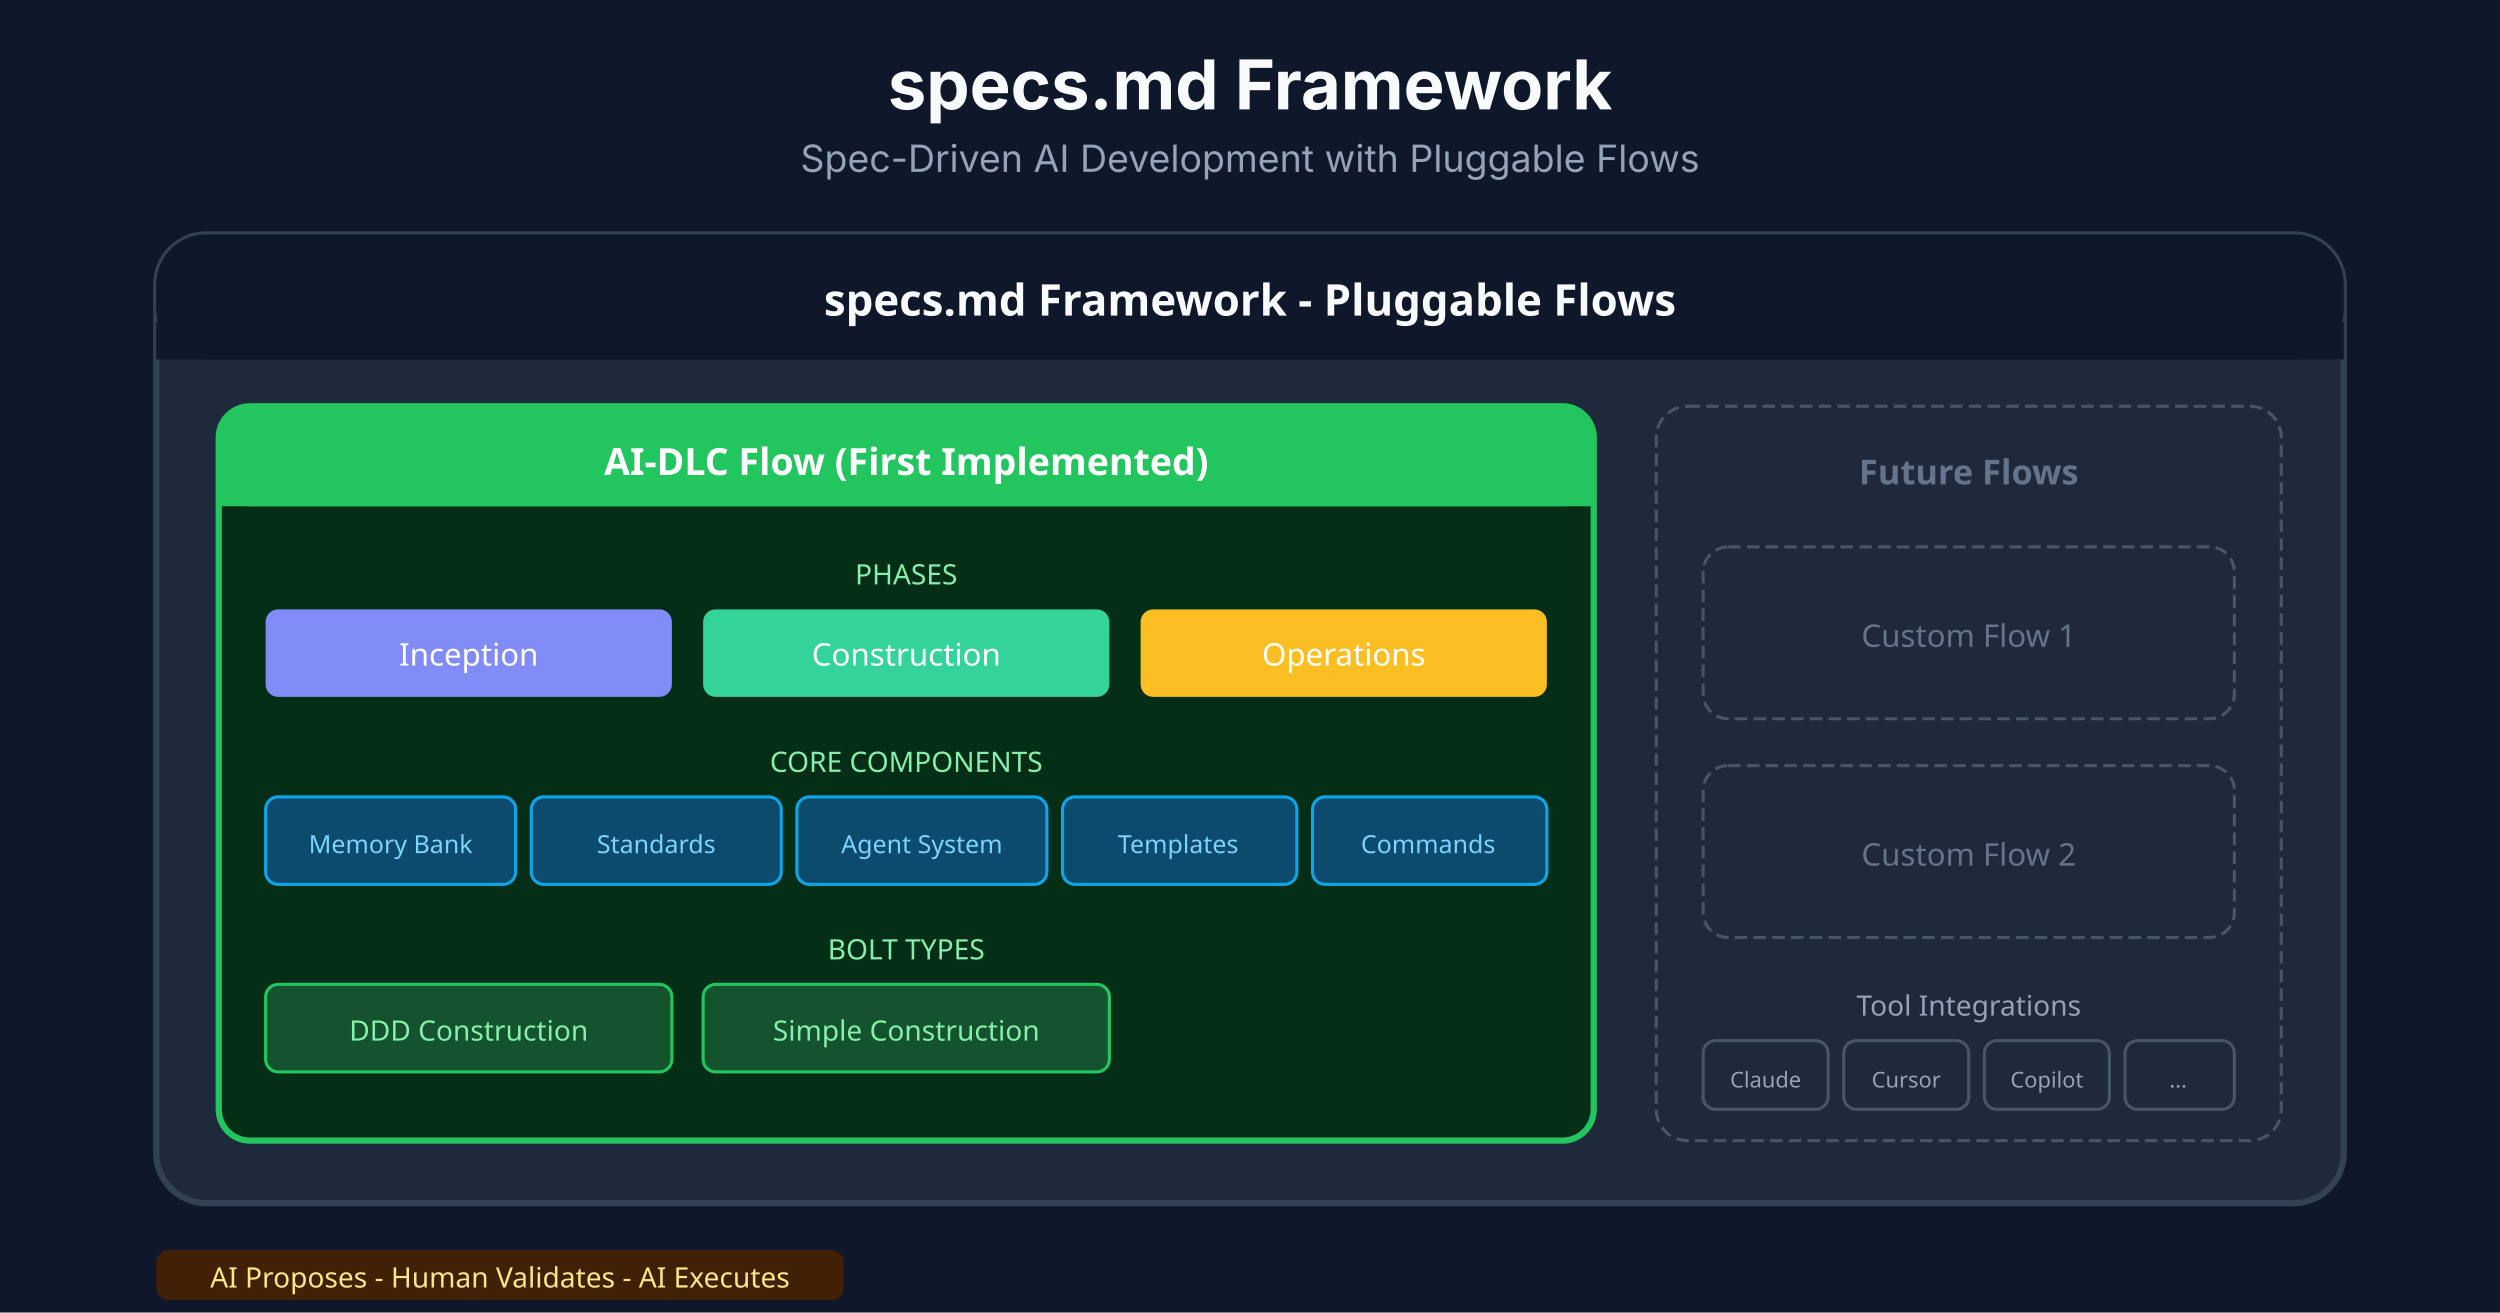
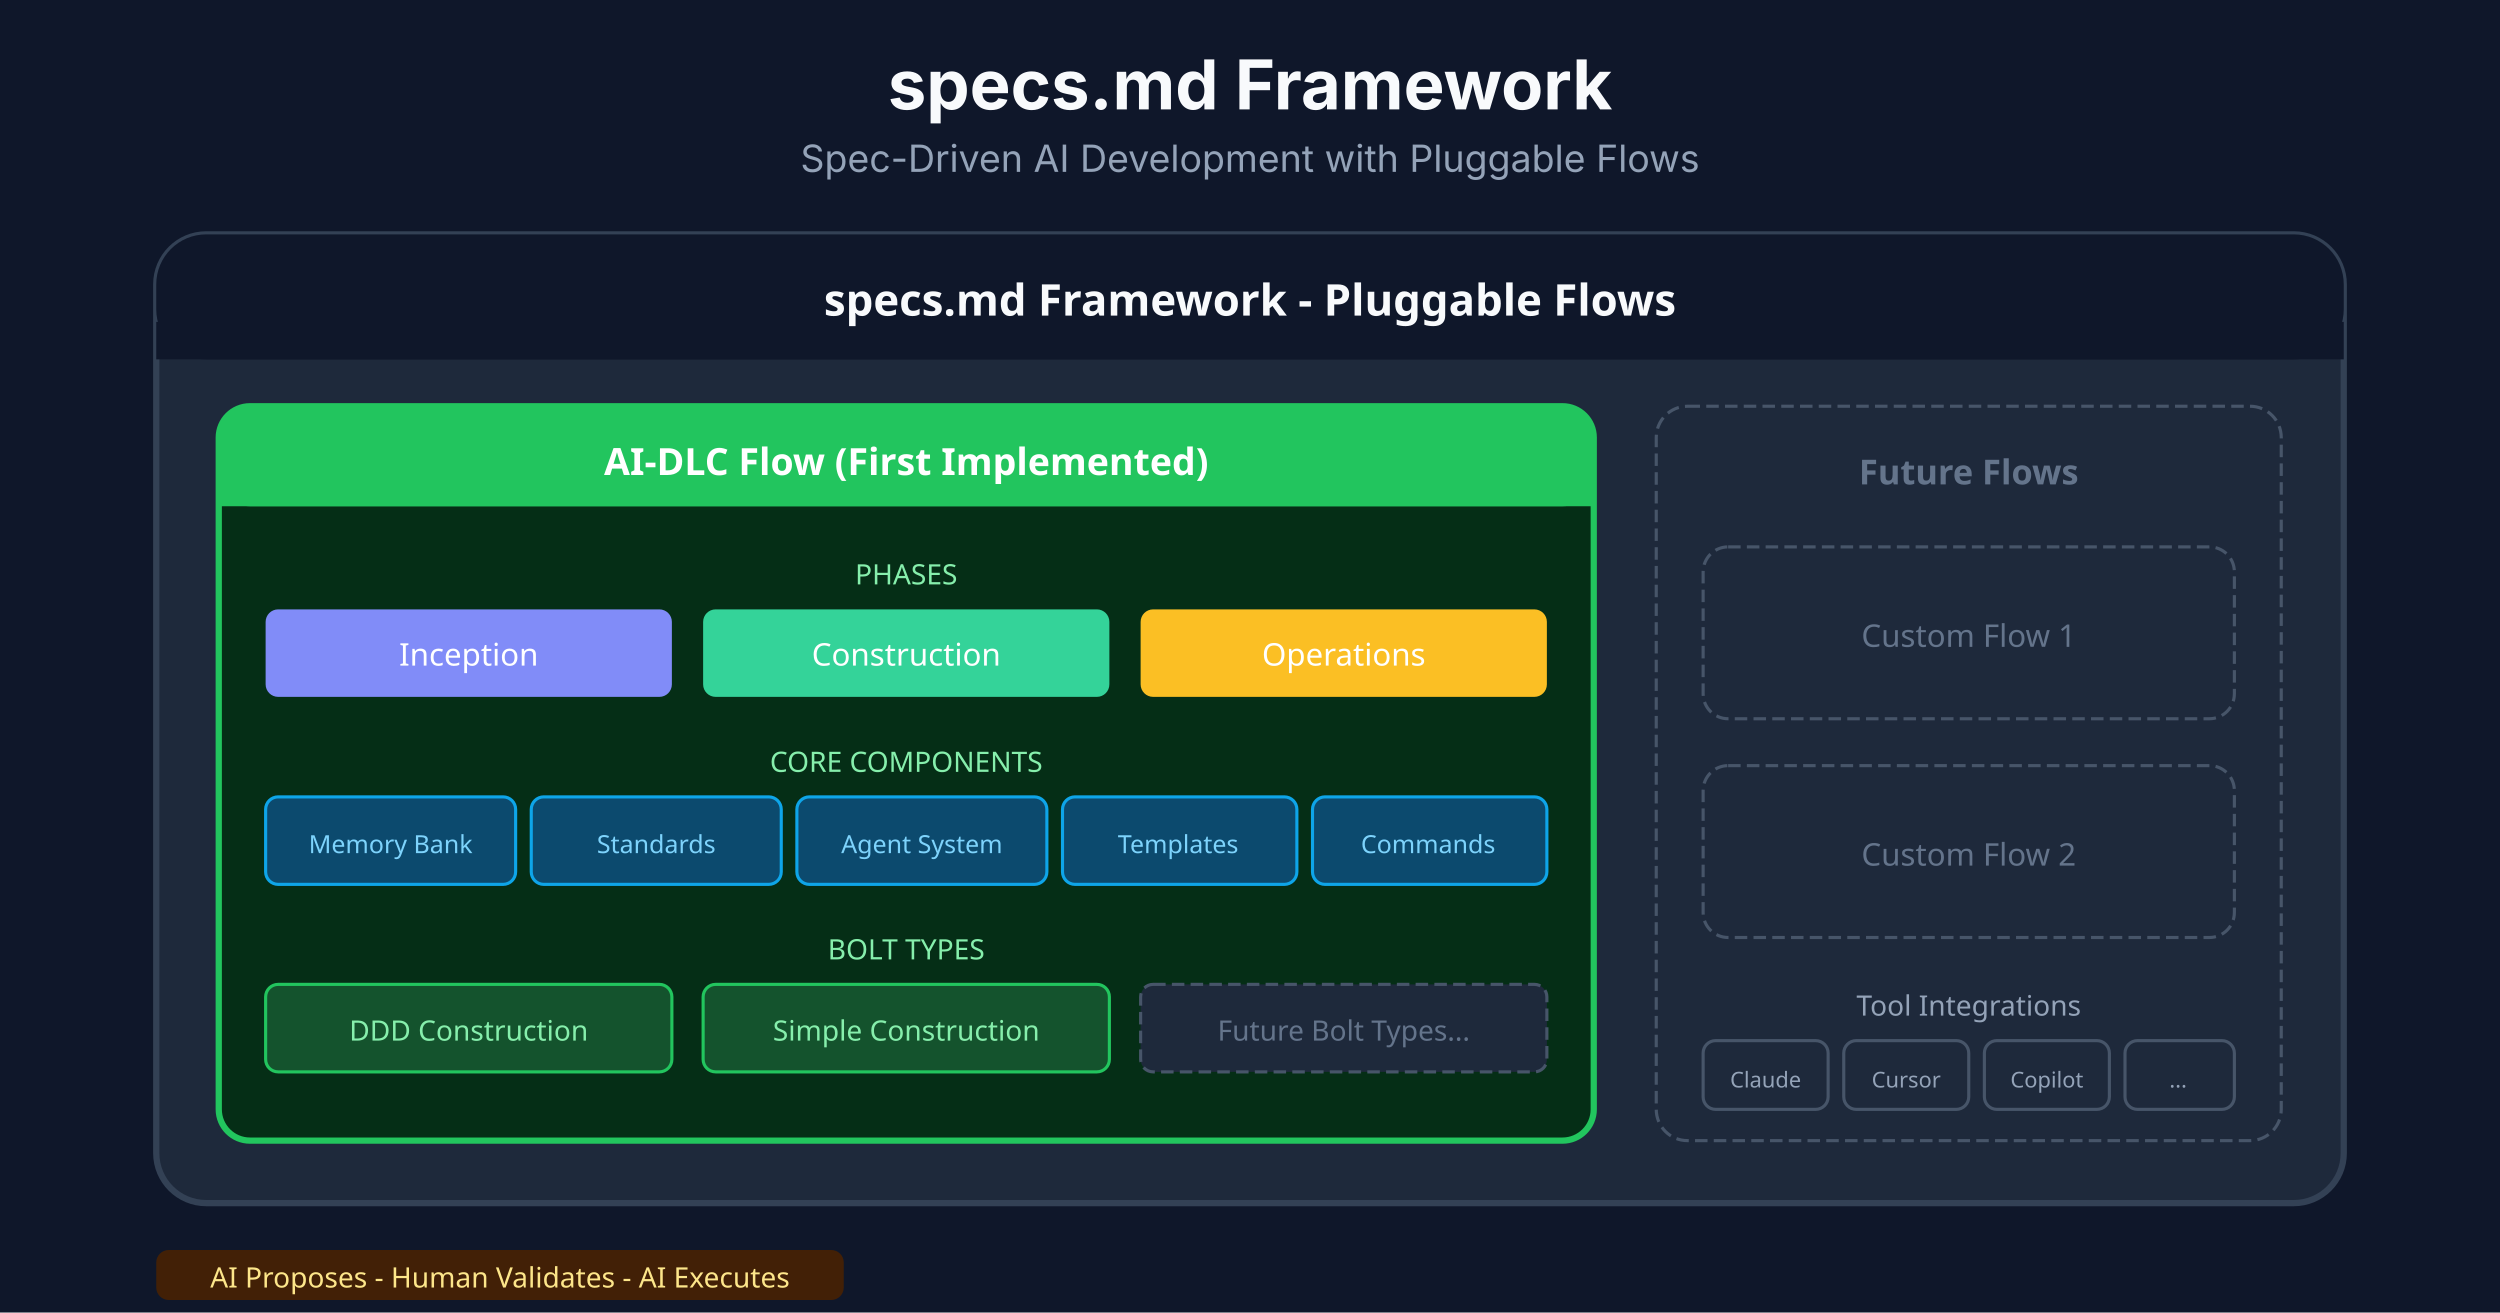
<svg xmlns="http://www.w3.org/2000/svg" width="800" height="420" viewBox="0 0 800 420" fill="none">
  <rect width="800" height="420" fill="#0F172A" />
  <text x="400" y="35" font-family="system-ui, -apple-system, sans-serif" font-size="22" font-weight="700" fill="#F8FAFC" text-anchor="middle">specs.md Framework</text>
  <text x="400" y="55" font-family="system-ui, -apple-system, sans-serif" font-size="12" fill="#94A3B8" text-anchor="middle">Spec-Driven AI Development with Pluggable Flows</text>
  <g transform="translate(50, 75)">
    <rect width="700" height="310" rx="16" fill="#1E293B" stroke="#334155" stroke-width="2" />
    <rect width="700" height="40" rx="16" fill="#0F172A" />
    <rect x="0" y="28" width="700" height="12" fill="#0F172A" />
    <text x="350" y="26" font-family="system-ui, sans-serif" font-size="14" font-weight="600" fill="#F8FAFC" text-anchor="middle">specs.md Framework - Pluggable Flows</text>
    <g transform="translate(20, 55)">
      <rect width="440" height="235" rx="10" fill="#052E16" stroke="#22C55E" stroke-width="2" />
      <rect width="440" height="32" rx="10" fill="#22C55E" />
      <rect x="0" y="22" width="440" height="10" fill="#22C55E" />
      <text x="220" y="22" font-family="system-ui, sans-serif" font-size="12" font-weight="600" fill="white" text-anchor="middle">AI-DLC Flow (First Implemented)</text>
      <g transform="translate(15, 45)">
        <text x="205" y="12" font-family="system-ui, sans-serif" font-size="9" font-weight="500" fill="#86EFAC" text-anchor="middle">PHASES</text>
        <g transform="translate(0, 20)">
          <rect width="130" height="28" rx="4" fill="#818CF8" />
          <text x="65" y="18" font-family="system-ui, sans-serif" font-size="10" fill="white" text-anchor="middle">Inception</text>
        </g>
        <g transform="translate(140, 20)">
          <rect width="130" height="28" rx="4" fill="#34D399" />
          <text x="65" y="18" font-family="system-ui, sans-serif" font-size="10" fill="white" text-anchor="middle">Construction</text>
        </g>
        <g transform="translate(280, 20)">
          <rect width="130" height="28" rx="4" fill="#FBBF24" />
          <text x="65" y="18" font-family="system-ui, sans-serif" font-size="10" fill="white" text-anchor="middle">Operations</text>
        </g>
      </g>
      <g transform="translate(15, 105)">
        <text x="205" y="12" font-family="system-ui, sans-serif" font-size="9" font-weight="500" fill="#86EFAC" text-anchor="middle">CORE COMPONENTS</text>
        <g transform="translate(0, 20)">
          <rect width="80" height="28" rx="4" fill="#0C4A6E" stroke="#0EA5E9" />
          <text x="40" y="18" font-family="system-ui, sans-serif" font-size="8" fill="#7DD3FC" text-anchor="middle">Memory Bank</text>
        </g>
        <g transform="translate(85, 20)">
          <rect width="80" height="28" rx="4" fill="#0C4A6E" stroke="#0EA5E9" />
          <text x="40" y="18" font-family="system-ui, sans-serif" font-size="8" fill="#7DD3FC" text-anchor="middle">Standards</text>
        </g>
        <g transform="translate(170, 20)">
          <rect width="80" height="28" rx="4" fill="#0C4A6E" stroke="#0EA5E9" />
          <text x="40" y="18" font-family="system-ui, sans-serif" font-size="8" fill="#7DD3FC" text-anchor="middle">Agent System</text>
        </g>
        <g transform="translate(255, 20)">
          <rect width="75" height="28" rx="4" fill="#0C4A6E" stroke="#0EA5E9" />
          <text x="37" y="18" font-family="system-ui, sans-serif" font-size="8" fill="#7DD3FC" text-anchor="middle">Templates</text>
        </g>
        <g transform="translate(335, 20)">
          <rect width="75" height="28" rx="4" fill="#0C4A6E" stroke="#0EA5E9" />
          <text x="37" y="18" font-family="system-ui, sans-serif" font-size="8" fill="#7DD3FC" text-anchor="middle">Commands</text>
        </g>
      </g>
      <g transform="translate(15, 165)">
        <text x="205" y="12" font-family="system-ui, sans-serif" font-size="9" font-weight="500" fill="#86EFAC" text-anchor="middle">BOLT TYPES</text>
        <g transform="translate(0, 20)">
          <rect width="130" height="28" rx="4" fill="#14532D" stroke="#22C55E" />
          <text x="65" y="18" font-family="system-ui, sans-serif" font-size="9" fill="#86EFAC" text-anchor="middle">DDD Construction</text>
        </g>
        <g transform="translate(140, 20)">
          <rect width="130" height="28" rx="4" fill="#14532D" stroke="#22C55E" />
          <text x="65" y="18" font-family="system-ui, sans-serif" font-size="9" fill="#86EFAC" text-anchor="middle">Simple Construction</text>
        </g>
+         <g transform="translate(280, 20)">
+           <rect width="130" height="28" rx="4" fill="#1E293B" stroke="#475569" stroke-dasharray="4 2" />
+           <text x="65" y="18" font-family="system-ui, sans-serif" font-size="9" fill="#64748B" text-anchor="middle">Future Bolt Types...</text>
+         </g>
      </g>
    </g>
    <g transform="translate(480, 55)">
      <rect width="200" height="235" rx="10" fill="#1E293B" stroke="#475569" stroke-dasharray="4 2" />
      <text x="100" y="25" font-family="system-ui, sans-serif" font-size="11" font-weight="600" fill="#64748B" text-anchor="middle">Future Flows</text>
      <g transform="translate(15, 45)">
        <rect width="170" height="55" rx="8" fill="#1E293B" stroke="#475569" stroke-dasharray="4 2" />
        <text x="85" y="32" font-family="system-ui, sans-serif" font-size="10" fill="#64748B" text-anchor="middle">Custom Flow 1</text>
      </g>
      <g transform="translate(15, 115)">
        <rect width="170" height="55" rx="8" fill="#1E293B" stroke="#475569" stroke-dasharray="4 2" />
        <text x="85" y="32" font-family="system-ui, sans-serif" font-size="10" fill="#64748B" text-anchor="middle">Custom Flow 2</text>
      </g>
      <g transform="translate(15, 185)">
        <text x="85" y="10" font-family="system-ui, sans-serif" font-size="9" font-weight="500" fill="#94A3B8" text-anchor="middle">Tool Integrations</text>
        <g transform="translate(0, 18)">
          <rect width="40" height="22" rx="4" fill="#1E293B" stroke="#475569" />
          <text x="20" y="15" font-family="system-ui, sans-serif" font-size="7" fill="#94A3B8" text-anchor="middle">Claude</text>
        </g>
        <g transform="translate(45, 18)">
          <rect width="40" height="22" rx="4" fill="#1E293B" stroke="#475569" />
          <text x="20" y="15" font-family="system-ui, sans-serif" font-size="7" fill="#94A3B8" text-anchor="middle">Cursor</text>
        </g>
        <g transform="translate(90, 18)">
          <rect width="40" height="22" rx="4" fill="#1E293B" stroke="#475569" />
          <text x="20" y="15" font-family="system-ui, sans-serif" font-size="7" fill="#94A3B8" text-anchor="middle">Copilot</text>
        </g>
        <g transform="translate(135, 18)">
          <rect width="35" height="22" rx="4" fill="#1E293B" stroke="#475569" />
          <text x="17" y="15" font-family="system-ui, sans-serif" font-size="7" fill="#94A3B8" text-anchor="middle">...</text>
        </g>
      </g>
    </g>
  </g>
  <g transform="translate(50, 400)">
    <rect width="220" height="16" rx="4" fill="#422006" />
    <text x="110" y="12" font-family="system-ui, sans-serif" font-size="9" fill="#FDE68A" text-anchor="middle">AI Proposes - Human Validates - AI Executes</text>
  </g>
</svg>
